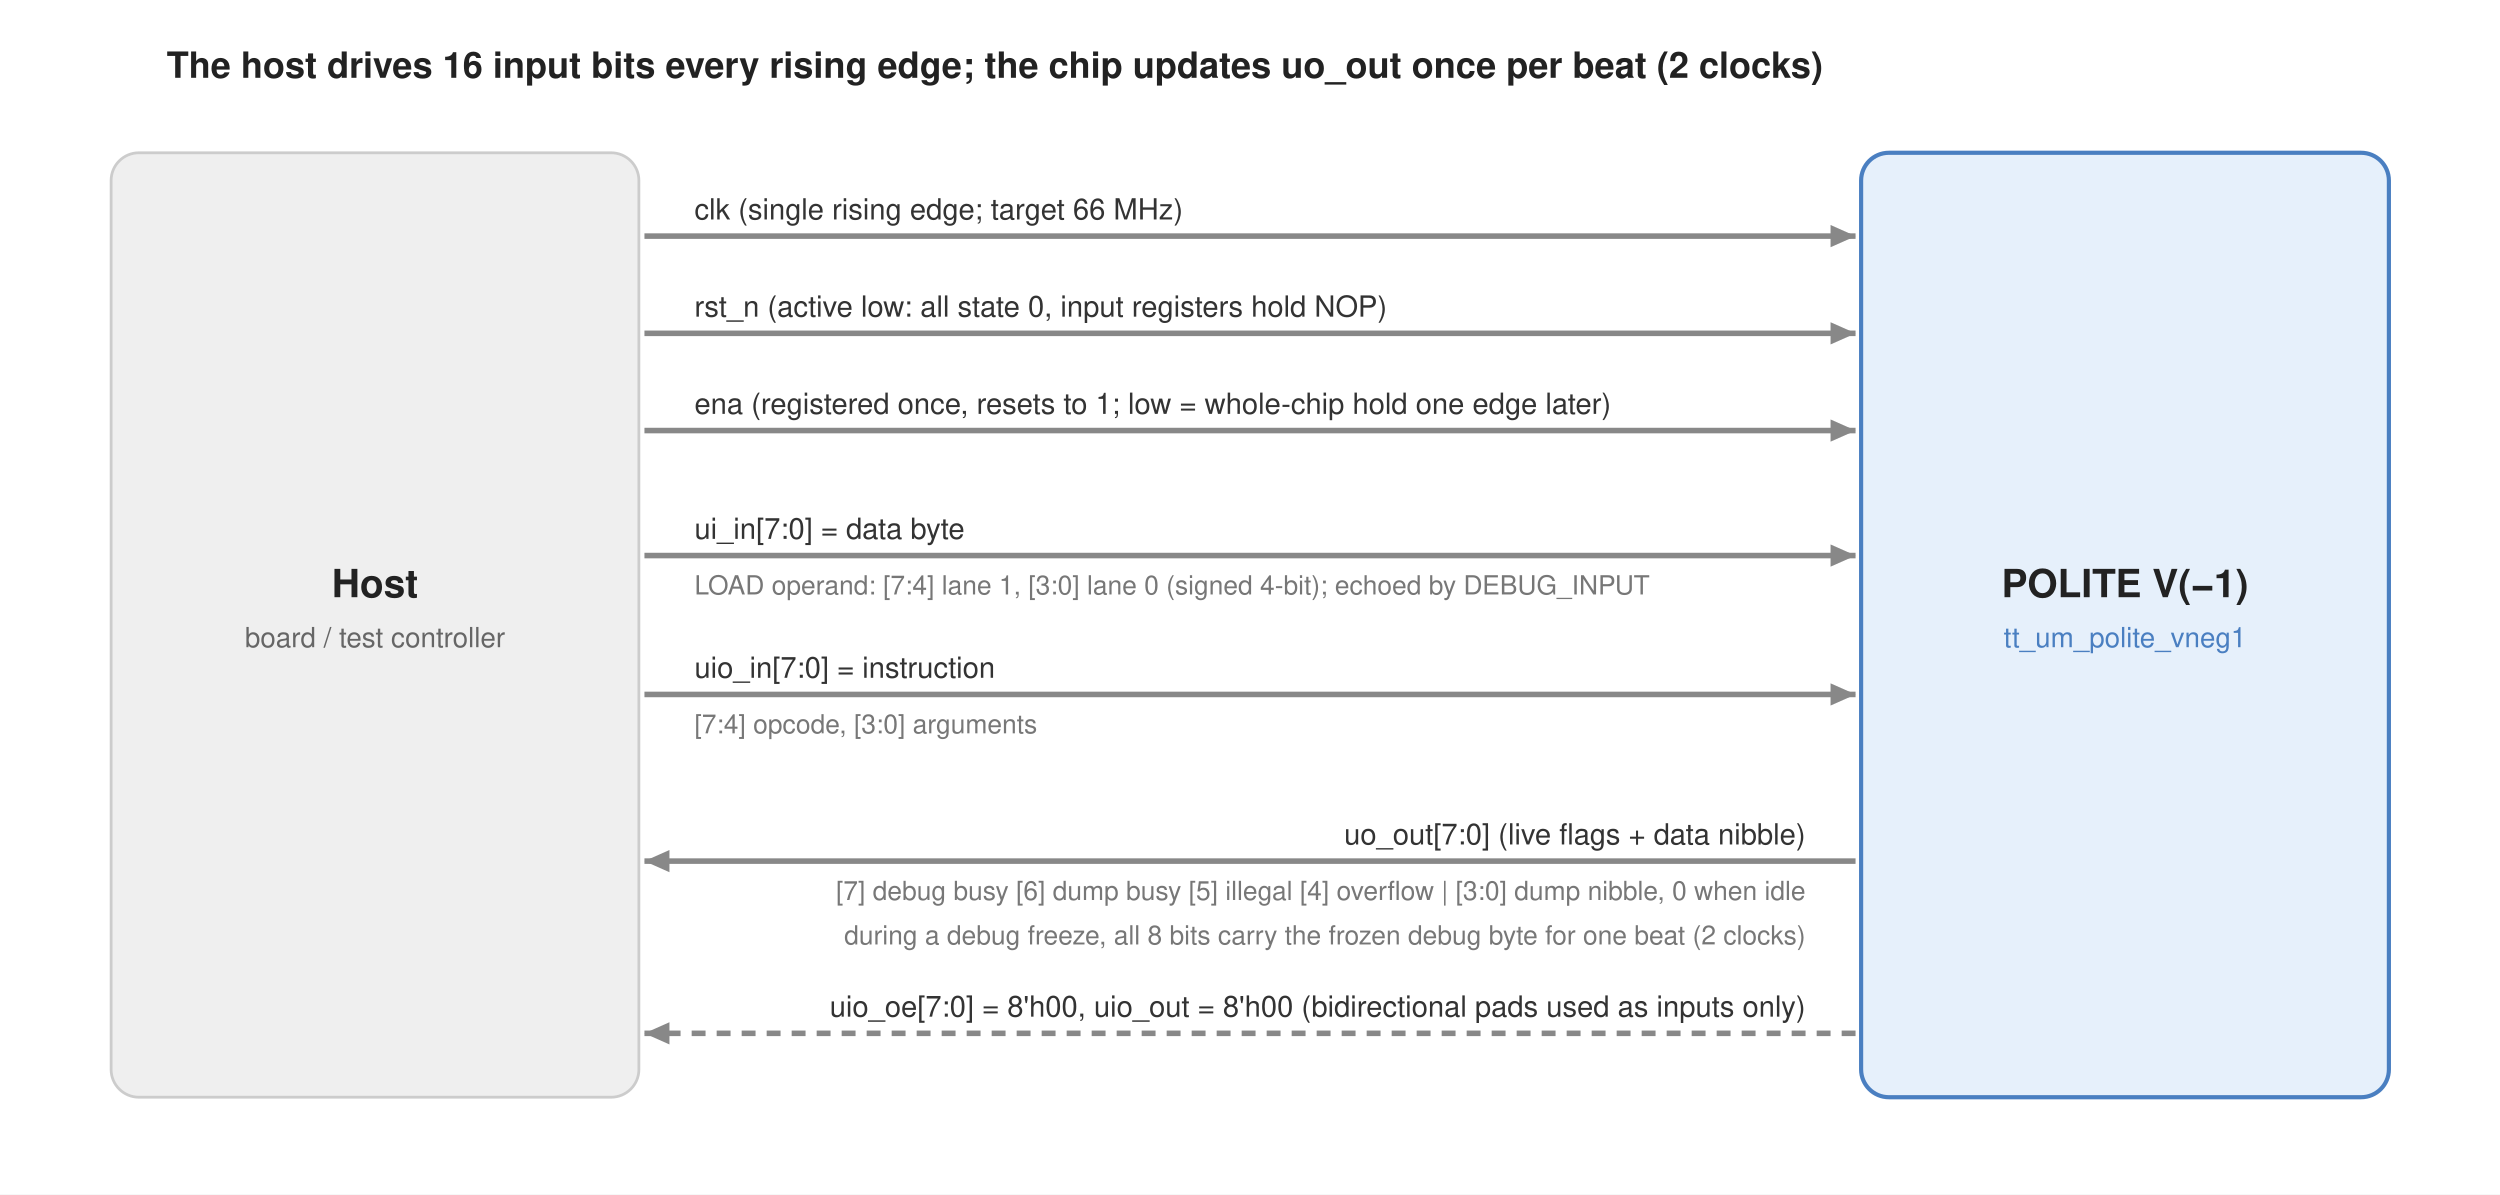
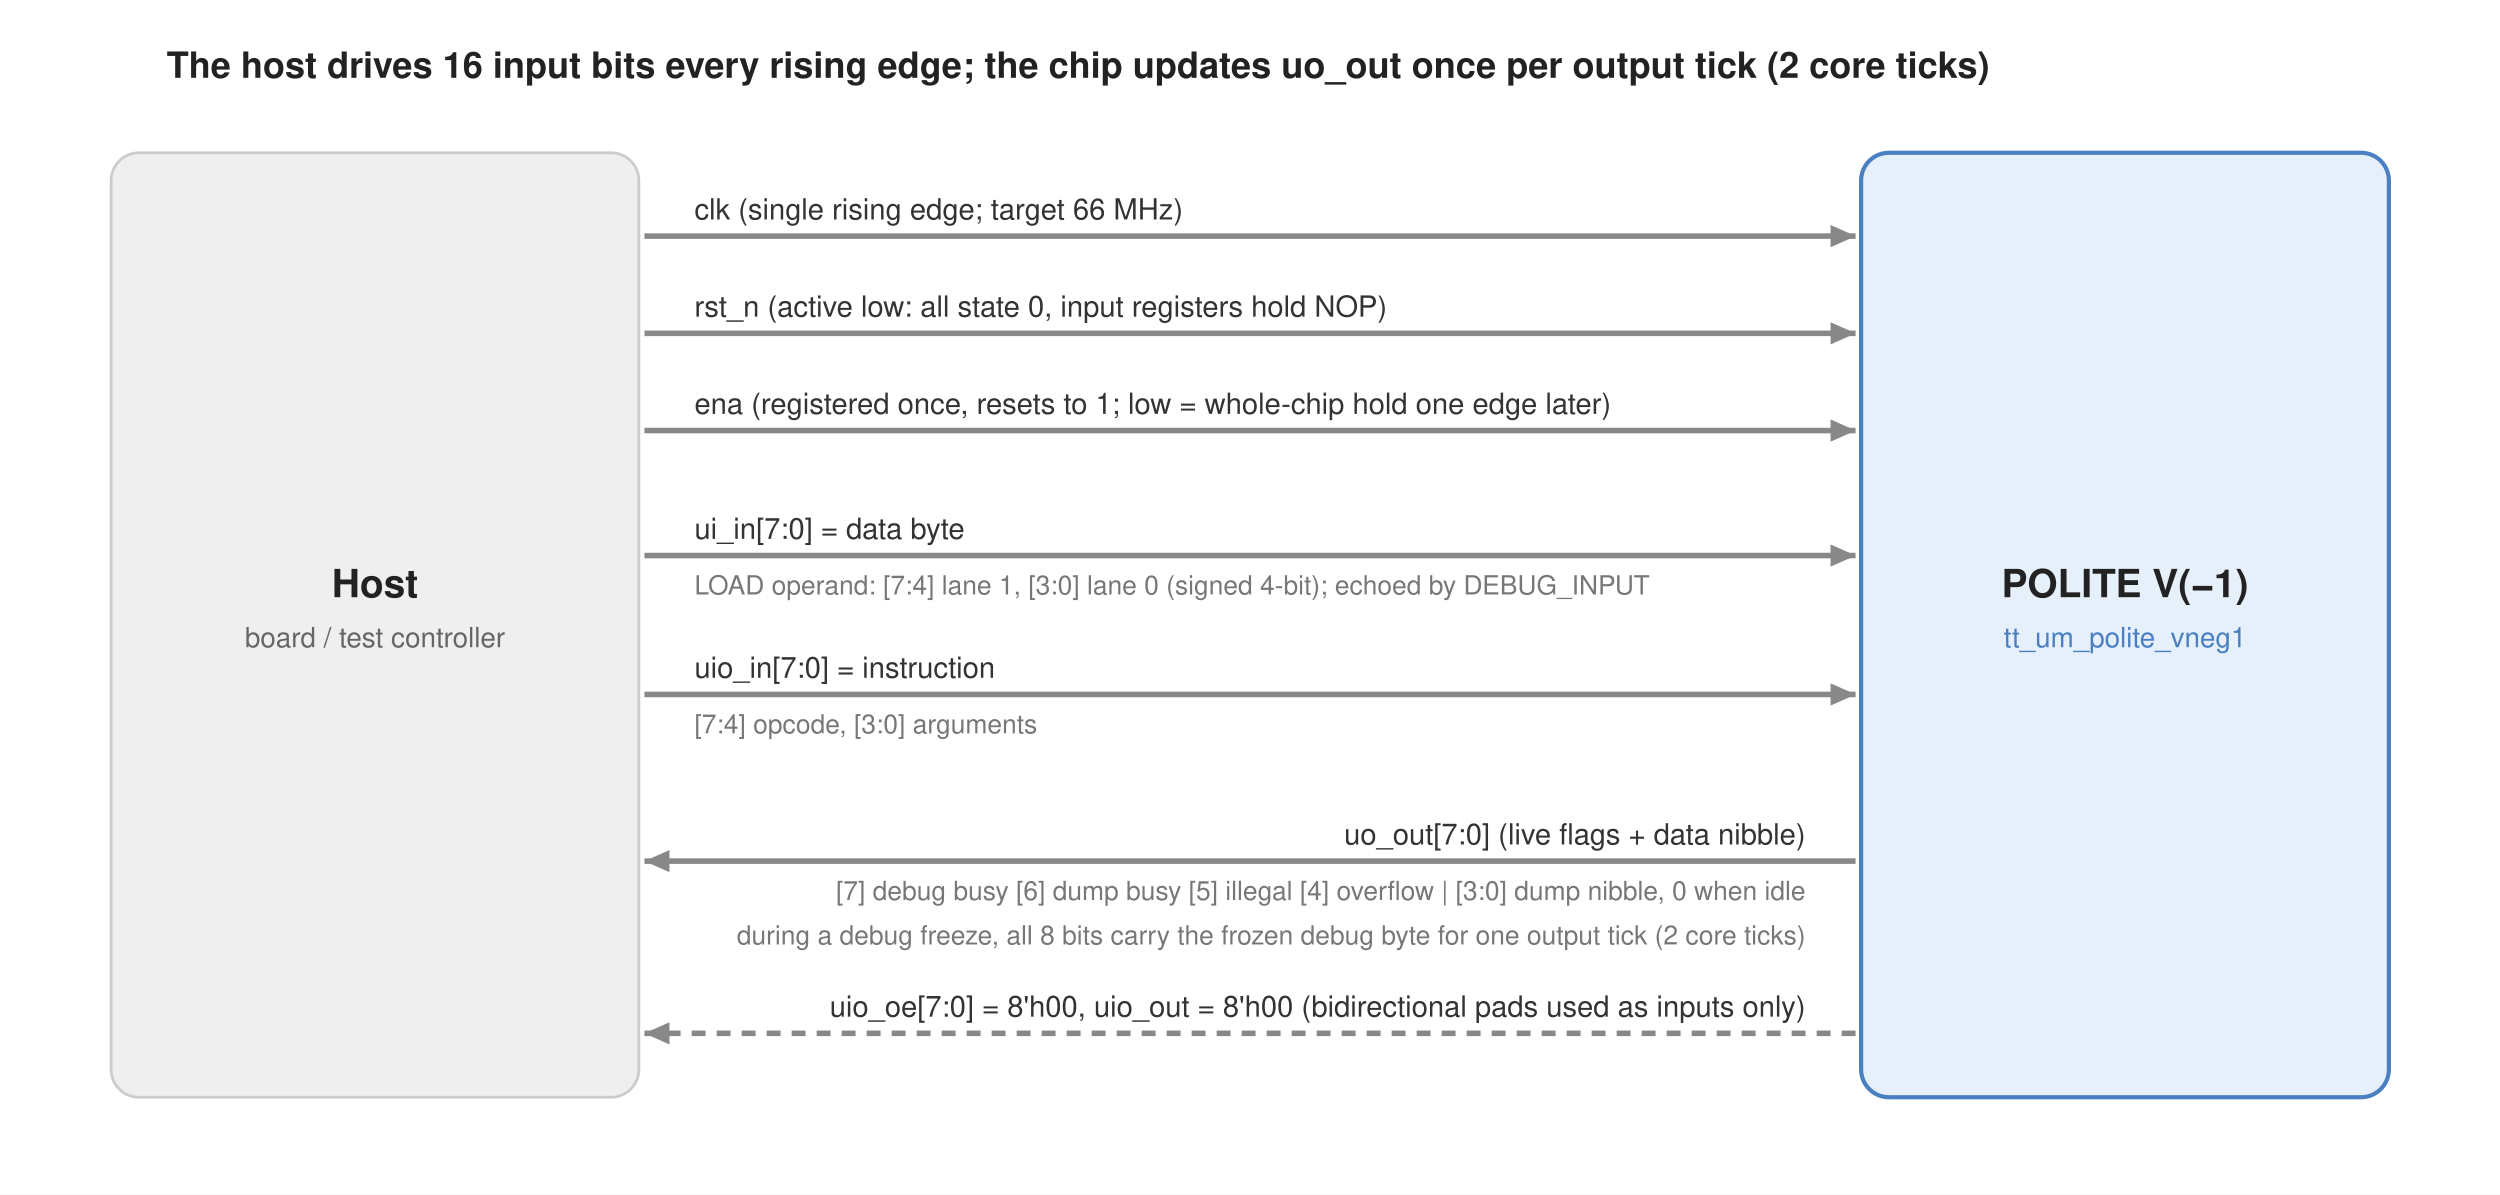
<svg xmlns="http://www.w3.org/2000/svg" width="900" height="430" viewBox="0 0 900 430">
  <defs>
    <marker id="a" markerWidth="10" markerHeight="8" refX="9" refY="4" orient="auto" markerUnits="userSpaceOnUse">
      <path d="M0,0 L9,4 L0,8 z" fill="#888" />
    </marker>
  </defs>
  <rect width="900" height="430" fill="#fff" />
-   <text x="60" y="28" font-size="13" text-anchor="start" font-weight="bold" fill="#222" font-family="Helvetica,Arial,sans-serif">The host drives 16 input bits every rising edge; the chip updates uo_out once per beat (2 clocks)</text>
+   <text x="60" y="28" font-size="13" text-anchor="start" font-weight="bold" fill="#222" font-family="Helvetica,Arial,sans-serif">The host drives 16 input bits every rising edge; the chip updates uo_out once per output tick (2 core ticks)</text>
  <rect x="40" y="55" width="190" height="340" rx="10" fill="#efefef" stroke="#ccc" />
  <text x="135" y="215" font-size="14" text-anchor="middle" font-weight="bold" fill="#222" font-family="Helvetica,Arial,sans-serif">Host</text>
  <text x="135" y="233" font-size="10" text-anchor="middle" font-weight="normal" fill="#666" font-family="Helvetica,Arial,sans-serif">board / test controller</text>
  <rect x="670" y="55" width="190" height="340" rx="10" fill="#e6f0fb" stroke="#4a7fc1" stroke-width="1.5" />
  <text x="765" y="215" font-size="14" text-anchor="middle" font-weight="bold" fill="#222" font-family="Helvetica,Arial,sans-serif">POLITE V(−1)</text>
  <text x="765" y="233" font-size="10" text-anchor="middle" font-weight="normal" fill="#4a7fc1" font-family="Helvetica,Arial,sans-serif">tt_um_polite_vneg1</text>
  <line x1="232" y1="85" x2="668" y2="85" stroke="#888" stroke-width="2" marker-end="url(#a)" />
  <text x="250" y="79" font-size="10.5" text-anchor="start" font-weight="normal" fill="#333" font-family="Helvetica,Arial,sans-serif">clk (single rising edge; target 66 MHz)</text>
  <line x1="232" y1="120" x2="668" y2="120" stroke="#888" stroke-width="2" marker-end="url(#a)" />
  <text x="250" y="114" font-size="10.5" text-anchor="start" font-weight="normal" fill="#333" font-family="Helvetica,Arial,sans-serif">rst_n (active low: all state 0, input registers hold NOP)</text>
  <line x1="232" y1="155" x2="668" y2="155" stroke="#888" stroke-width="2" marker-end="url(#a)" />
  <text x="250" y="149" font-size="10.5" text-anchor="start" font-weight="normal" fill="#333" font-family="Helvetica,Arial,sans-serif">ena (registered once, resets to 1; low = whole-chip hold one edge later)</text>
  <line x1="232" y1="200" x2="668" y2="200" stroke="#888" stroke-width="2" marker-end="url(#a)" />
  <text x="250" y="194" font-size="10.5" text-anchor="start" font-weight="normal" fill="#333" font-family="Helvetica,Arial,sans-serif">ui_in[7:0] = data byte</text>
  <text x="250" y="214" font-size="9.5" text-anchor="start" font-weight="normal" fill="#777" font-family="Helvetica,Arial,sans-serif">LOAD operand: [7:4] lane 1, [3:0] lane 0 (signed 4-bit); echoed by DEBUG_INPUT</text>
  <line x1="232" y1="250" x2="668" y2="250" stroke="#888" stroke-width="2" marker-end="url(#a)" />
  <text x="250" y="244" font-size="10.5" text-anchor="start" font-weight="normal" fill="#333" font-family="Helvetica,Arial,sans-serif">uio_in[7:0] = instruction</text>
  <text x="250" y="264" font-size="9.5" text-anchor="start" font-weight="normal" fill="#777" font-family="Helvetica,Arial,sans-serif">[7:4] opcode, [3:0] arguments</text>
  <line x1="668" y1="310" x2="232" y2="310" stroke="#888" stroke-width="2" marker-end="url(#a)" />
  <text x="650" y="304" font-size="10.5" text-anchor="end" font-weight="normal" fill="#333" font-family="Helvetica,Arial,sans-serif">uo_out[7:0] (live flags + data nibble)</text>
  <text x="650" y="324" font-size="9.5" text-anchor="end" font-weight="normal" fill="#777" font-family="Helvetica,Arial,sans-serif">[7] debug busy [6] dump busy [5] illegal [4] overflow | [3:0] dump nibble, 0 when idle</text>
-   <text x="650" y="340" font-size="9.5" text-anchor="end" font-weight="normal" fill="#777" font-family="Helvetica,Arial,sans-serif">during a debug freeze, all 8 bits carry the frozen debug byte for one beat (2 clocks)</text>
+   <text x="650" y="340" font-size="9.5" text-anchor="end" font-weight="normal" fill="#777" font-family="Helvetica,Arial,sans-serif">during a debug freeze, all 8 bits carry the frozen debug byte for one output tick (2 core ticks)</text>
  <line x1="668" y1="372" x2="232" y2="372" stroke="#888" stroke-width="2" stroke-dasharray="5,4" marker-end="url(#a)" />
  <text x="650" y="366" font-size="10.5" text-anchor="end" font-weight="normal" fill="#333" font-family="Helvetica,Arial,sans-serif">uio_oe[7:0] = 8'h00, uio_out = 8'h00 (bidirectional pads used as inputs only)</text>
</svg>
